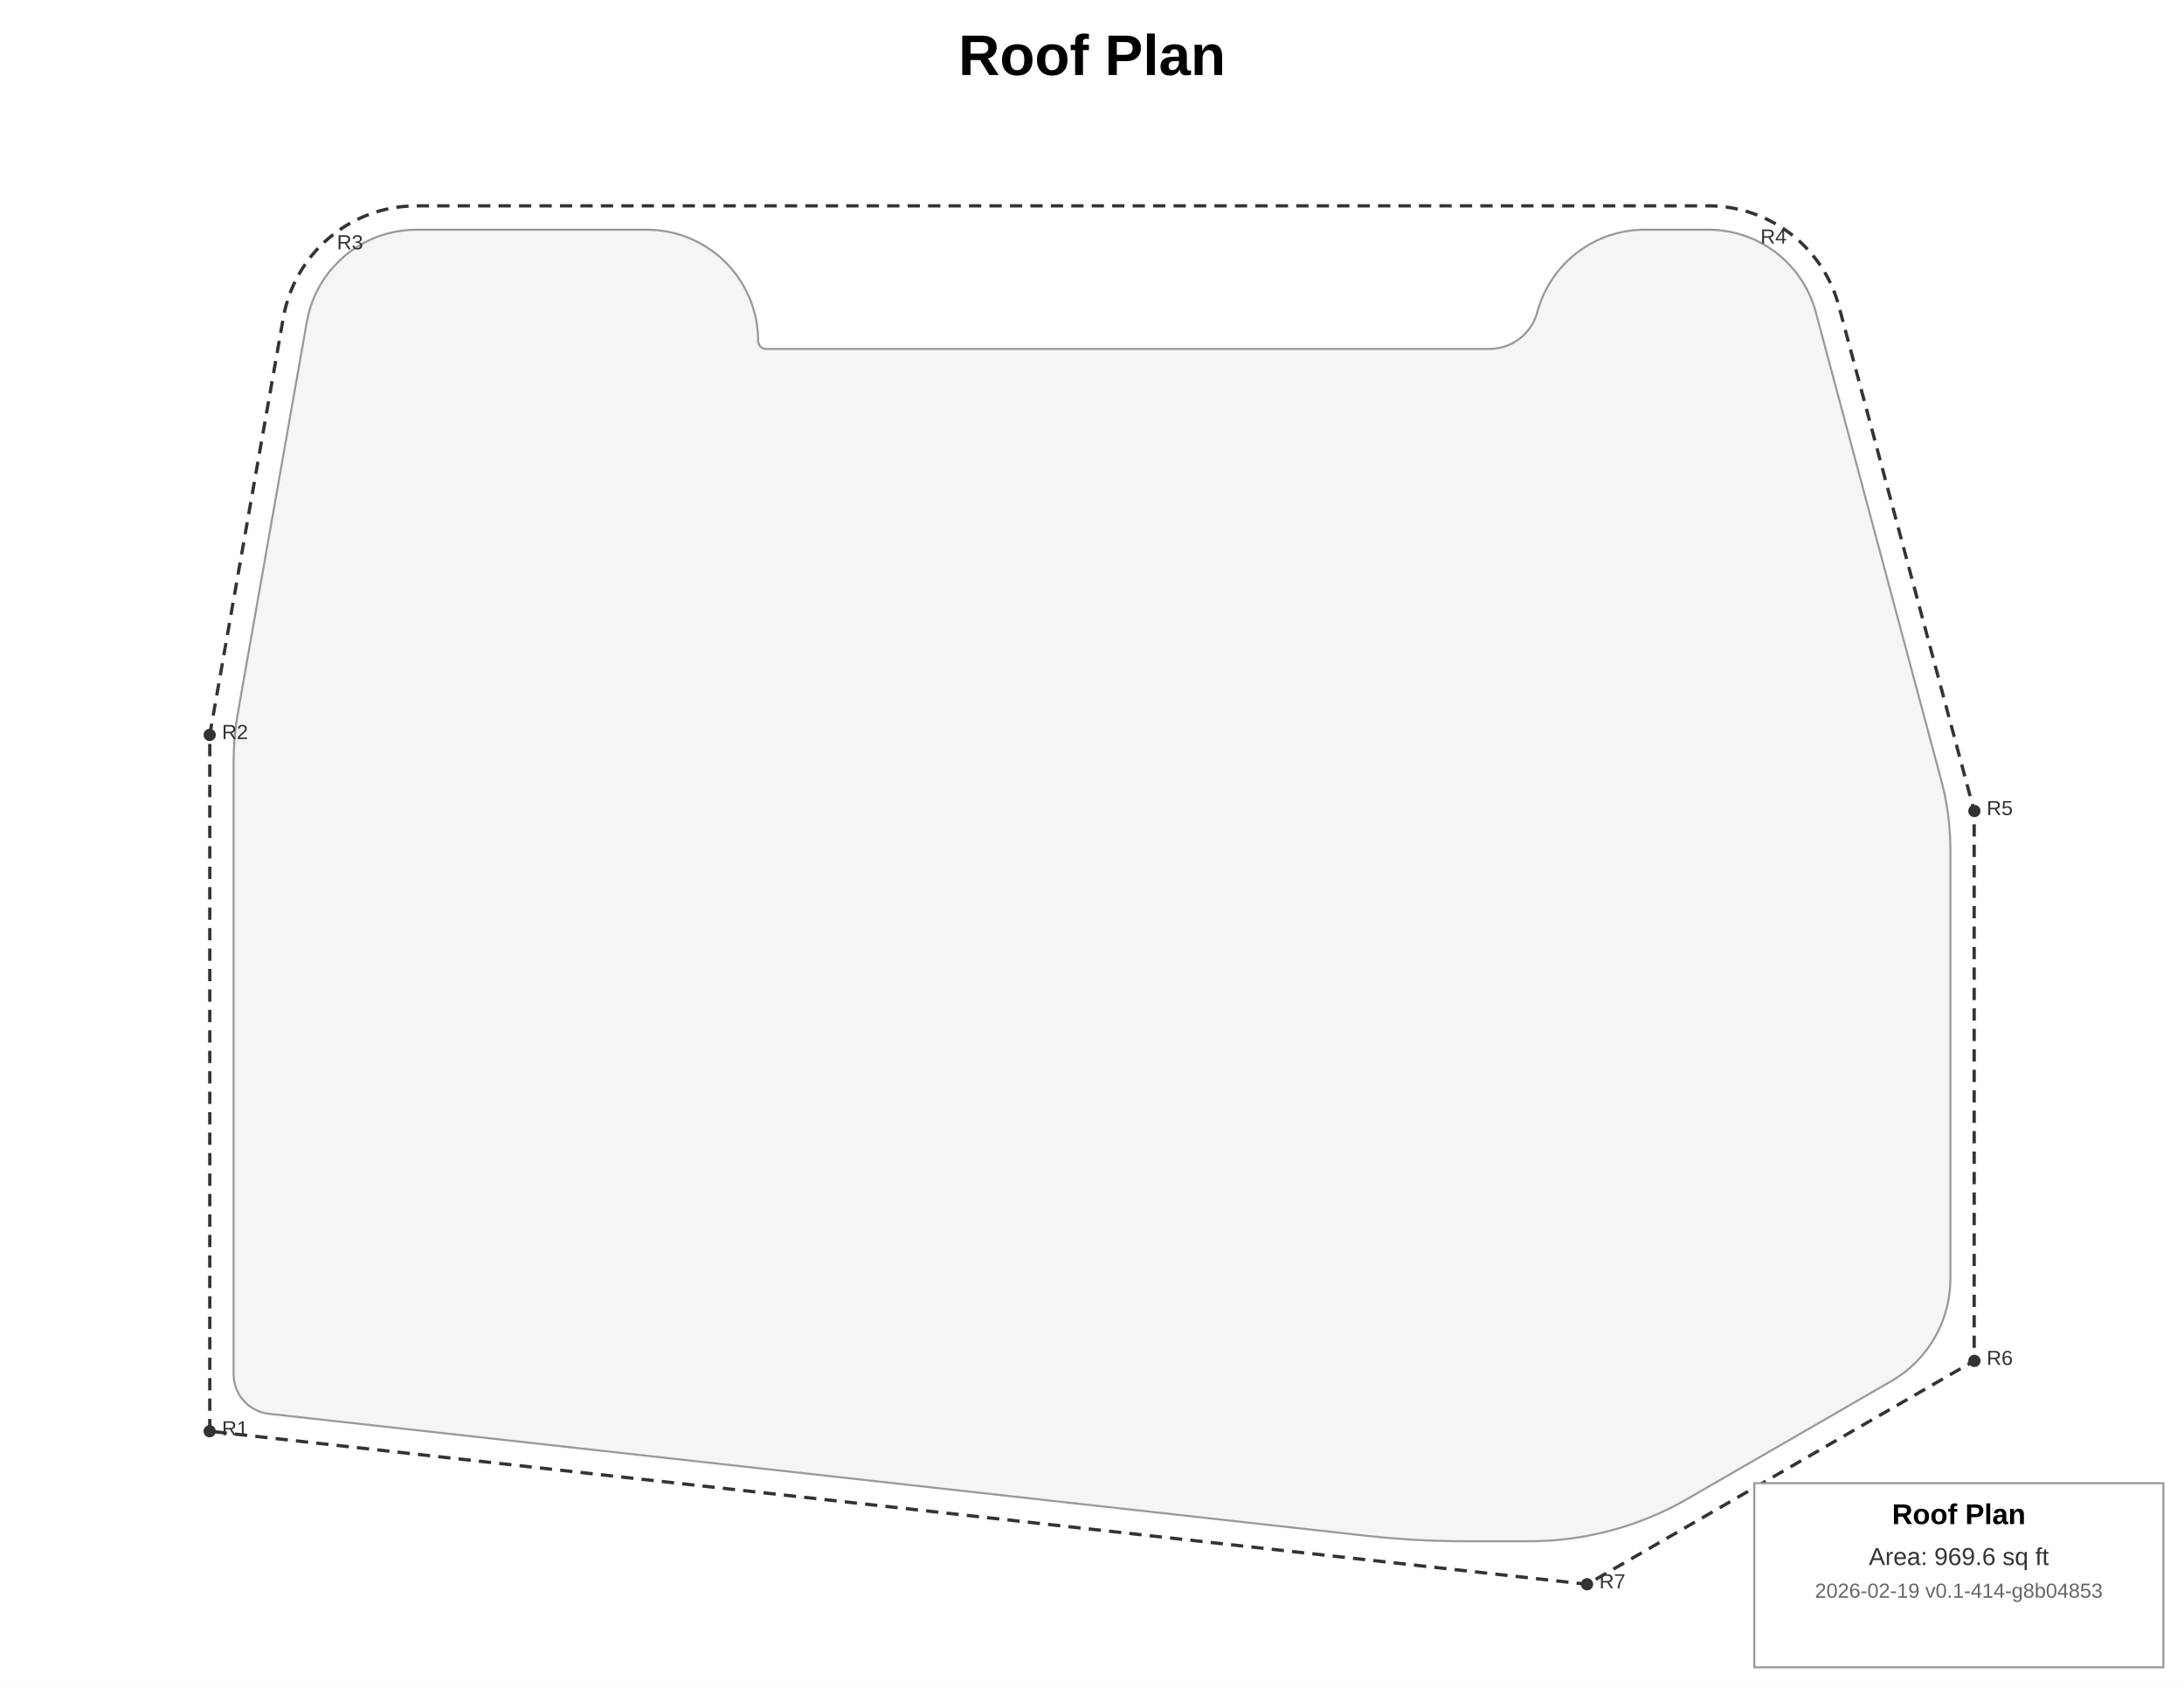
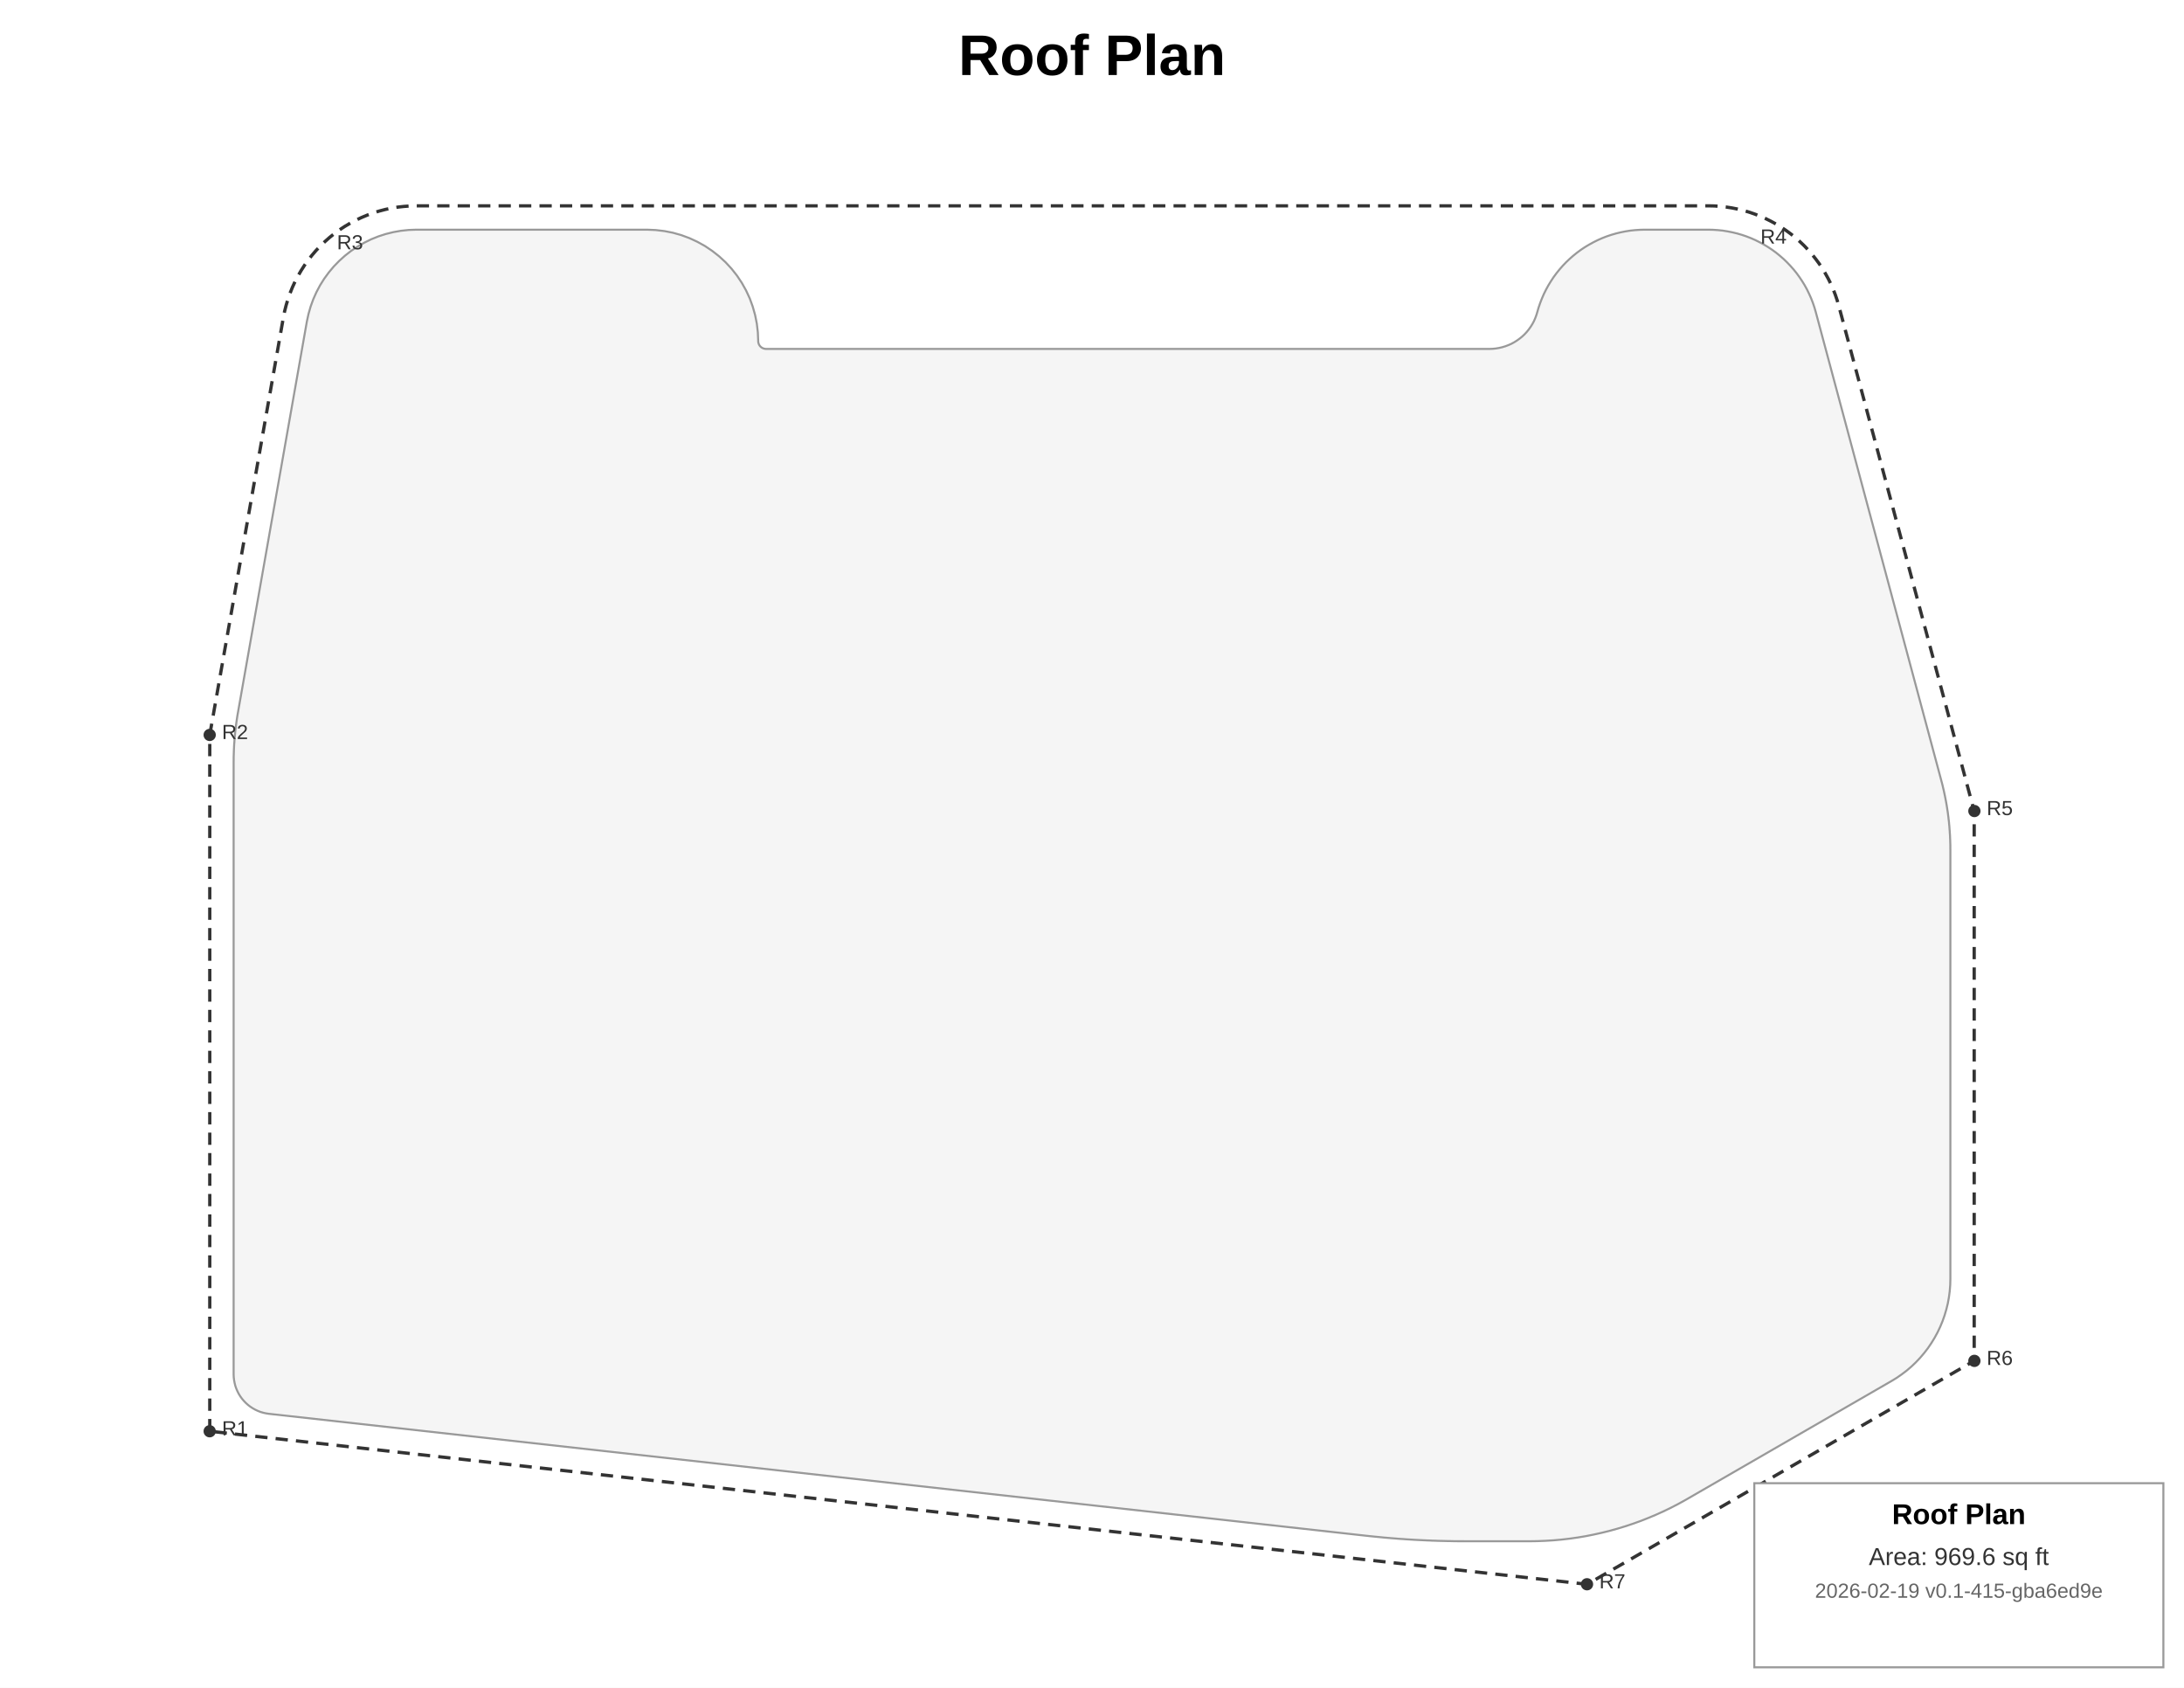
<svg xmlns="http://www.w3.org/2000/svg" width="792" height="612" viewBox="94.64 136.96 533.90 412.56">
  <rect x="94.64" y="136.96" width="533.90" height="412.56" fill="white" />
  <text x="361.6" y="155.3" text-anchor="middle" font-family="Arial" font-size="14" font-weight="bold">Roof Plan</text>
  <polygon points="160.39,482.54 159.69,482.43 159.00,482.28 158.32,482.08 157.66,481.82 157.02,481.52 156.40,481.17 155.81,480.78 155.25,480.35 154.72,479.87 154.23,479.36 153.78,478.82 153.36,478.24 152.99,477.63 152.67,477.00 152.39,476.35 152.16,475.68 151.99,474.99 151.86,474.30 151.78,473.59 151.75,472.88 151.75,323.28 151.76,322.66 151.76,322.04 151.78,321.43 151.80,320.81 151.82,320.19 151.85,319.58 151.88,318.96 151.93,318.35 151.97,317.73 152.02,317.12 152.08,316.50 152.14,315.89 152.21,315.28 152.28,314.66 152.36,314.05 152.44,313.44 152.53,312.83 152.62,312.22 152.72,311.61 152.83,311.00 169.65,215.58 170.05,213.72 170.57,211.90 171.22,210.11 171.99,208.38 172.88,206.70 173.89,205.09 175.01,203.56 176.23,202.10 177.55,200.74 178.96,199.47 180.45,198.30 182.03,197.24 183.67,196.29 185.38,195.45 187.14,194.74 188.94,194.16 190.79,193.70 192.65,193.37 194.54,193.17 196.44,193.10 252.79,193.10 254.92,193.19 257.04,193.44 259.14,193.85 261.19,194.43 263.19,195.17 265.13,196.07 267.00,197.11 268.77,198.30 270.45,199.62 272.02,201.07 273.47,202.64 274.79,204.31 275.98,206.09 277.02,207.95 277.92,209.89 278.65,211.90 279.23,213.95 279.65,216.05 279.90,218.17 279.99,220.30 279.99,220.46 280.01,220.61 280.04,220.76 280.08,220.90 280.13,221.05 280.20,221.19 280.27,221.32 280.36,221.45 280.45,221.57 280.56,221.68 280.67,221.78 280.79,221.88 280.91,221.96 281.05,222.03 281.19,222.10 281.33,222.15 281.48,222.19 281.63,222.22 281.78,222.24 281.93,222.25 458.74,222.25 459.53,222.22 460.32,222.14 461.10,222.01 461.87,221.83 462.63,221.60 463.37,221.32 464.10,221.00 464.80,220.62 465.47,220.20 466.11,219.74 466.73,219.24 467.31,218.70 467.85,218.12 468.35,217.50 468.81,216.86 469.23,216.19 469.61,215.49 469.93,214.76 470.21,214.02 470.44,213.26 470.77,212.12 471.16,211.00 471.59,209.89 472.06,208.81 472.59,207.74 473.16,206.70 473.78,205.69 474.43,204.70 475.14,203.74 475.88,202.82 476.66,201.93 477.48,201.07 478.34,200.25 479.23,199.47 480.16,198.72 481.11,198.02 482.10,197.36 483.12,196.75 484.16,196.18 485.22,195.65 486.31,195.17 487.41,194.74 488.54,194.36 489.68,194.03 490.83,193.75 491.99,193.52 493.17,193.33 494.35,193.21 495.53,193.13 496.72,193.10 512.26,193.10 513.45,193.13 514.63,193.21 515.81,193.33 516.98,193.52 518.15,193.75 519.30,194.03 520.44,194.36 521.56,194.74 522.67,195.17 523.76,195.65 524.82,196.18 525.86,196.75 526.87,197.36 527.86,198.02 528.82,198.72 529.74,199.47 530.64,200.25 531.49,201.07 532.31,201.93 533.10,202.82 533.84,203.74 534.54,204.70 535.20,205.69 535.82,206.70 536.39,207.74 536.91,208.81 537.39,209.89 537.82,211.00 538.20,212.12 538.53,213.26 569.19,327.67 569.26,327.95 569.34,328.23 569.41,328.50 569.48,328.78 569.55,329.06 569.61,329.34 569.68,329.62 569.74,329.89 569.81,330.17 569.87,330.45 569.93,330.73 569.99,331.01 570.05,331.29 570.11,331.57 570.16,331.85 570.22,332.13 570.27,332.42 570.33,332.70 570.38,332.98 570.43,333.26 570.48,333.54 570.53,333.82 570.57,334.11 570.62,334.39 570.66,334.67 570.70,334.95 570.75,335.24 570.79,335.52 570.83,335.80 570.86,336.09 570.90,336.37 570.94,336.66 570.97,336.94 571.00,337.22 571.04,337.51 571.07,337.79 571.10,338.08 571.12,338.36 571.15,338.65 571.18,338.93 571.20,339.22 571.22,339.50 571.24,339.79 571.27,340.07 571.28,340.36 571.30,340.65 571.32,340.93 571.34,341.22 571.35,341.50 571.36,341.79 571.37,342.08 571.39,342.36 571.39,342.65 571.40,342.93 571.41,343.22 571.42,343.51 571.42,343.79 571.42,344.08 571.42,344.36 571.43,344.65 571.43,449.57 571.39,451.08 571.27,452.58 571.07,454.08 570.80,455.56 570.44,457.03 570.01,458.48 569.51,459.90 568.93,461.30 568.28,462.66 567.56,463.98 566.77,465.27 565.92,466.52 565.00,467.71 564.02,468.86 562.98,469.96 561.89,471.00 560.74,471.98 559.54,472.89 558.30,473.75 557.01,474.54 506.53,503.68 504.78,504.64 503.01,505.55 501.22,506.41 499.41,507.23 497.57,508.00 495.72,508.73 493.85,509.40 491.96,510.03 490.05,510.61 488.14,511.14 486.20,511.62 484.26,512.05 482.31,512.44 480.35,512.77 478.37,513.05 476.40,513.28 474.42,513.46 472.43,513.58 470.44,513.66 468.45,513.69 452.91,513.69 452.50,513.68 452.09,513.68 451.69,513.68 451.28,513.68 450.88,513.68 450.47,513.67 450.06,513.67 449.66,513.66 449.25,513.65 448.85,513.65 448.44,513.64 448.03,513.63 447.63,513.62 447.22,513.61 446.82,513.60 446.41,513.59 446.00,513.58 445.60,513.56 445.19,513.55 444.79,513.54 444.38,513.52 443.97,513.50 443.57,513.49 443.16,513.47 442.76,513.45 442.35,513.43 441.95,513.41 441.54,513.39 441.14,513.37 440.73,513.35 440.32,513.33 439.92,513.30 439.51,513.28 439.11,513.25 438.70,513.23 438.30,513.20 437.89,513.17 437.49,513.14 437.08,513.12 436.68,513.09 436.27,513.06 435.87,513.02 435.46,512.99 435.06,512.96 434.65,512.93 434.25,512.89 433.84,512.86 433.44,512.82 433.03,512.79 432.63,512.75 432.23,512.71 431.82,512.67 431.42,512.63 431.01,512.59 430.61,512.55 430.21,512.51 429.80,512.47 429.40,512.43 428.99,512.38 428.59,512.34" fill="rgba(220,220,220,0.3)" stroke="#999" stroke-width="0.5" />
  <polygon points="145.92,486.80 145.92,316.58 163.91,214.57 164.21,213.06 164.59,211.57 165.03,210.10 165.54,208.65 166.11,207.22 166.75,205.82 167.46,204.46 168.23,203.13 169.06,201.83 169.95,200.58 170.89,199.37 171.89,198.20 172.95,197.08 174.06,196.02 175.21,195.00 176.41,194.04 177.65,193.14 178.94,192.29 180.26,191.51 181.62,190.79 183.01,190.13 184.42,189.54 185.87,189.01 187.34,188.55 188.82,188.16 190.33,187.84 191.84,187.59 193.37,187.42 194.90,187.31 196.44,187.27 512.26,187.27 513.70,187.30 515.14,187.40 516.57,187.56 518.00,187.78 519.41,188.06 520.81,188.40 522.19,188.80 523.56,189.27 524.90,189.79 526.22,190.37 527.51,191.01 528.77,191.70 530.01,192.45 531.20,193.25 532.37,194.10 533.49,195.00 534.57,195.95 535.62,196.95 536.61,197.99 537.56,199.07 538.46,200.20 539.32,201.36 540.12,202.56 540.86,203.79 541.56,205.05 542.20,206.34 542.78,207.66 543.30,209.01 543.76,210.37 544.16,211.75 577.25,335.25 577.25,469.58 482.64,524.21" fill="none" stroke="#333" stroke-width="0.8" stroke-dasharray="3,2" />
  <circle cx="145.9" cy="486.8" r="1.5" fill="#333" stroke="none" />
  <text x="148.9" y="487.8" font-family="Arial" font-size="5" fill="#333">R1</text>
  <circle cx="145.9" cy="316.6" r="1.5" fill="#333" stroke="none" />
  <text x="148.9" y="317.6" font-family="Arial" font-size="5" fill="#333">R2</text>
  <circle cx="577.3" cy="335.2" r="1.5" fill="#333" stroke="none" />
  <text x="580.3" y="336.2" font-family="Arial" font-size="5" fill="#333">R5</text>
  <circle cx="577.3" cy="469.6" r="1.5" fill="#333" stroke="none" />
  <text x="580.3" y="470.6" font-family="Arial" font-size="5" fill="#333">R6</text>
  <circle cx="482.6" cy="524.2" r="1.5" fill="#333" stroke="none" />
  <text x="485.6" y="525.2" font-family="Arial" font-size="5" fill="#333">R7</text>
  <text x="180.2" y="197.9" text-anchor="middle" font-family="Arial" font-size="5" fill="#333">R3</text>
  <text x="528.2" y="196.5" text-anchor="middle" font-family="Arial" font-size="5" fill="#333">R4</text>
  <rect x="523.5" y="499.5" width="100" height="45" fill="white" stroke="#999" stroke-width="0.5" />
  <text x="573.5" y="509.5" text-anchor="middle" font-family="Arial" font-size="7" font-weight="bold">Roof Plan</text>
  <text x="573.5" y="519.5" text-anchor="middle" font-family="Arial" font-size="6" fill="#333">Area: 969.6 sq ft</text>
-   <text x="573.5" y="527.5" text-anchor="middle" font-family="Arial" font-size="5" fill="#666">2026-02-19  v0.1-414-g8b04853</text>
+   <text x="573.5" y="527.5" text-anchor="middle" font-family="Arial" font-size="5" fill="#666">2026-02-19  v0.1-415-gba6ed9e</text>
</svg>
